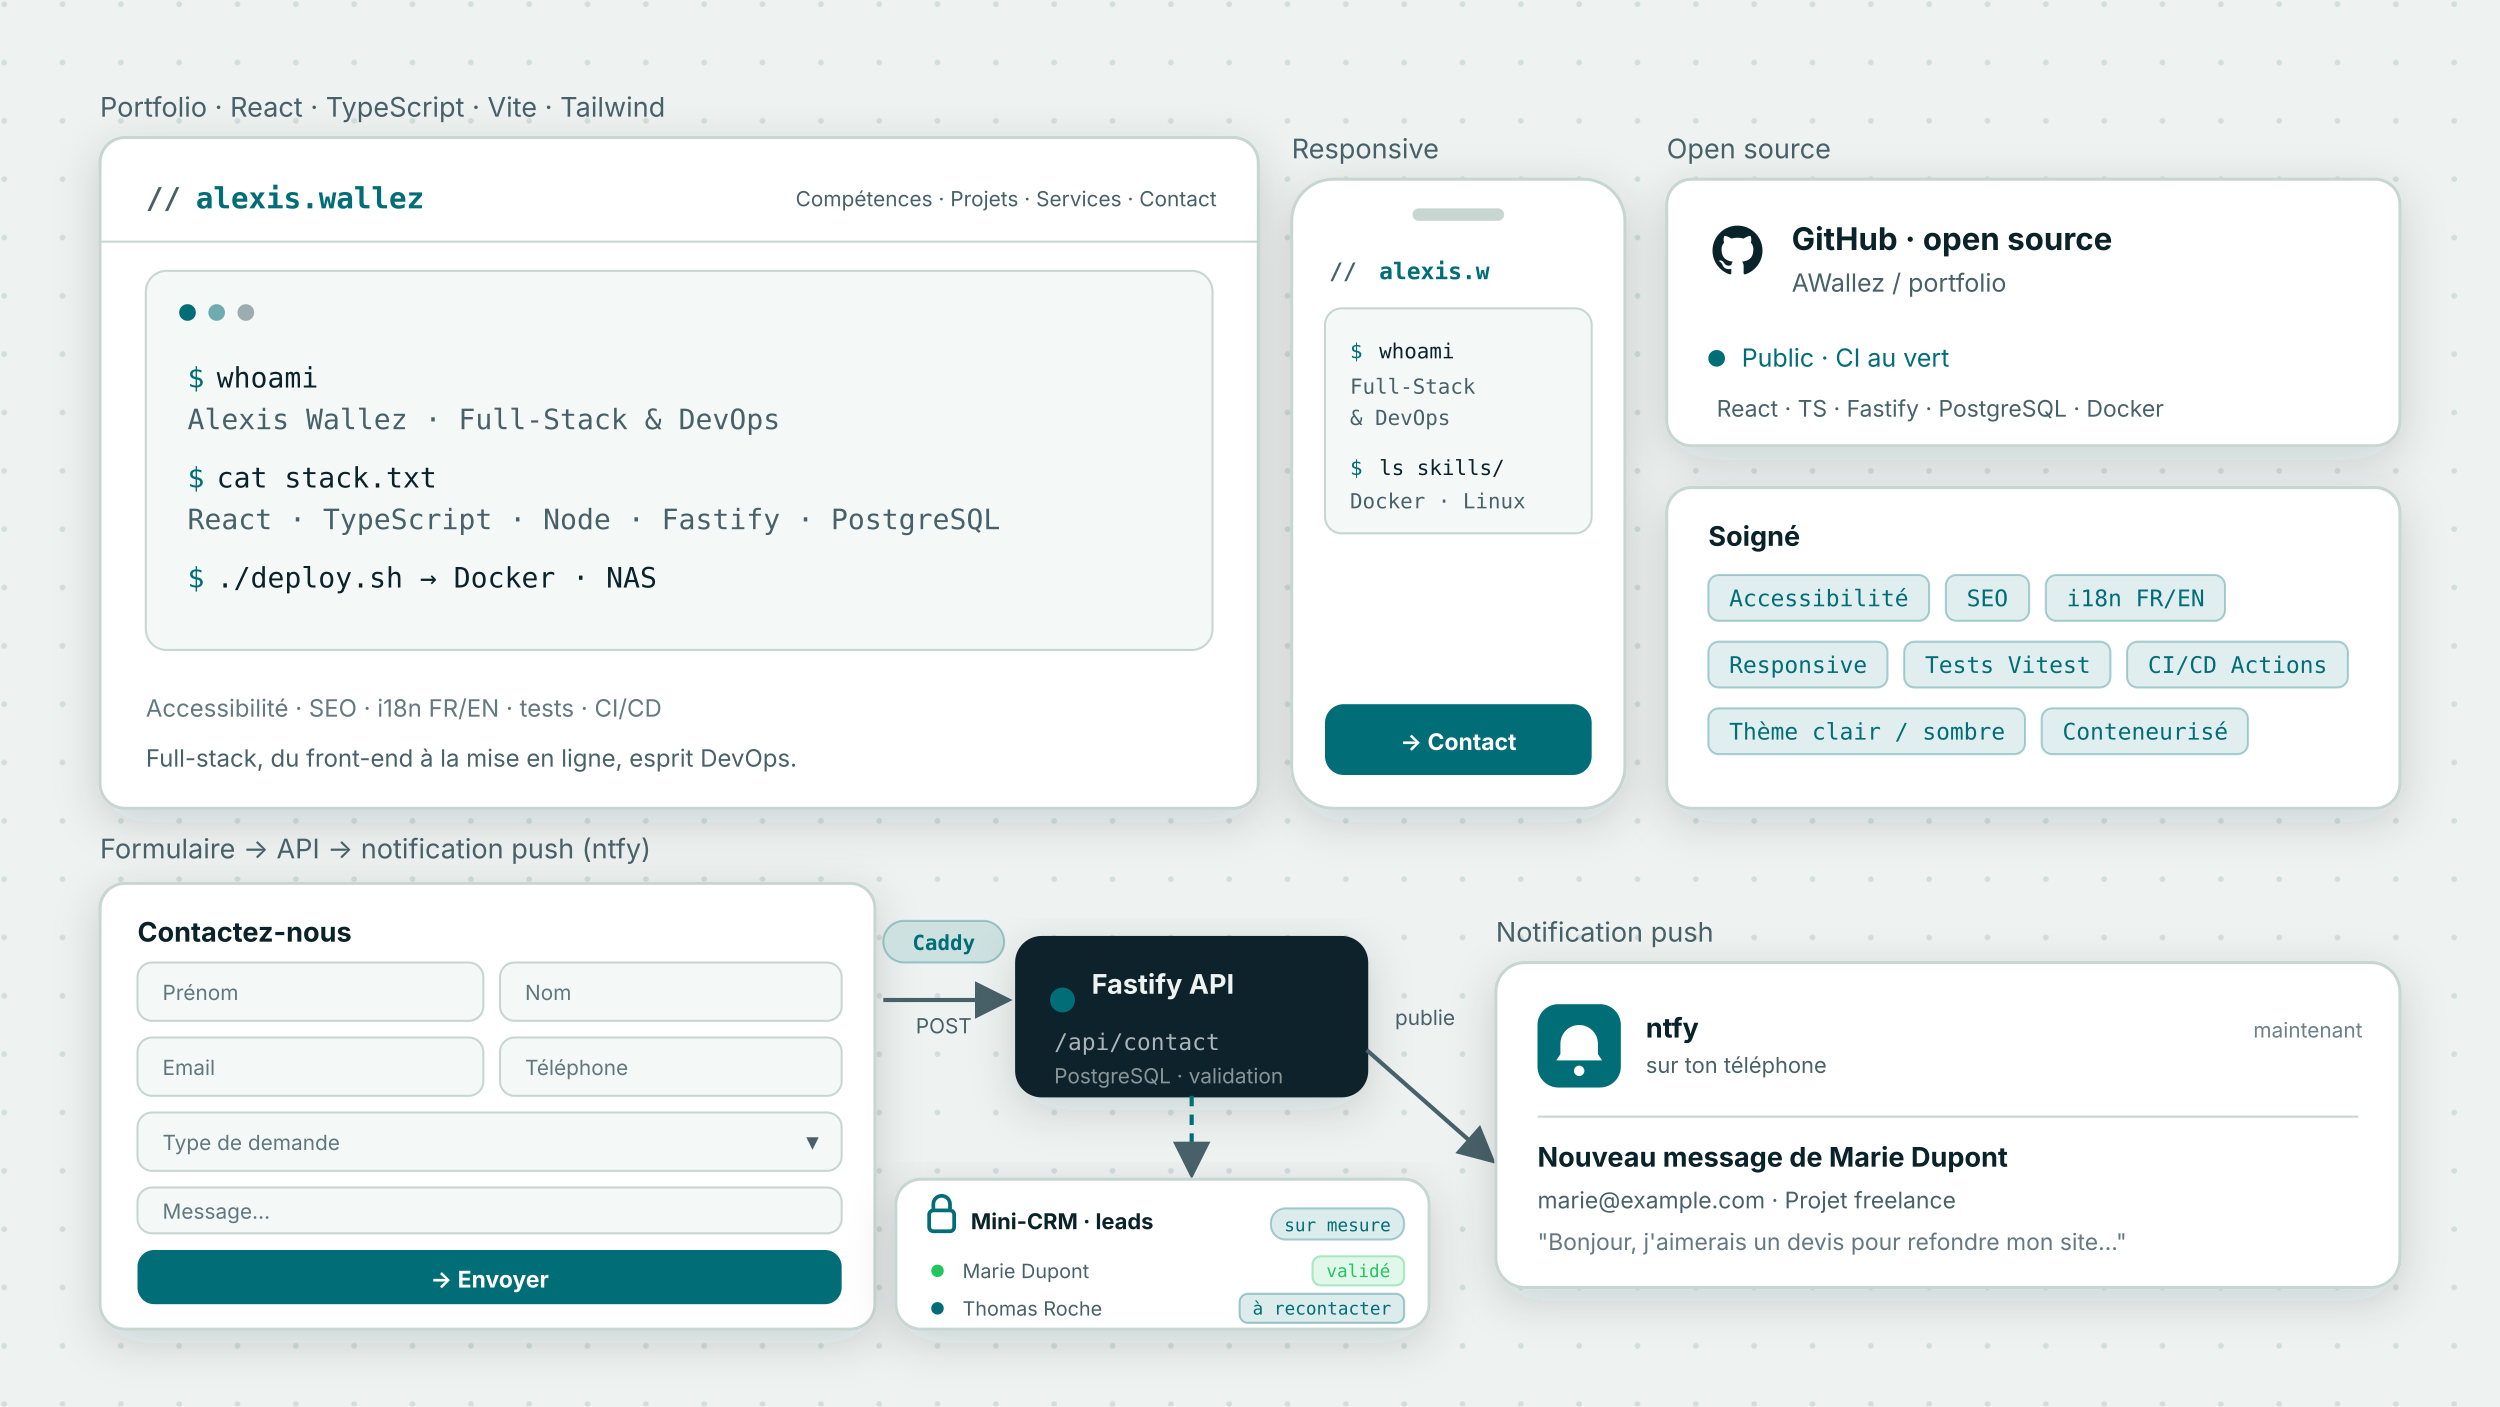
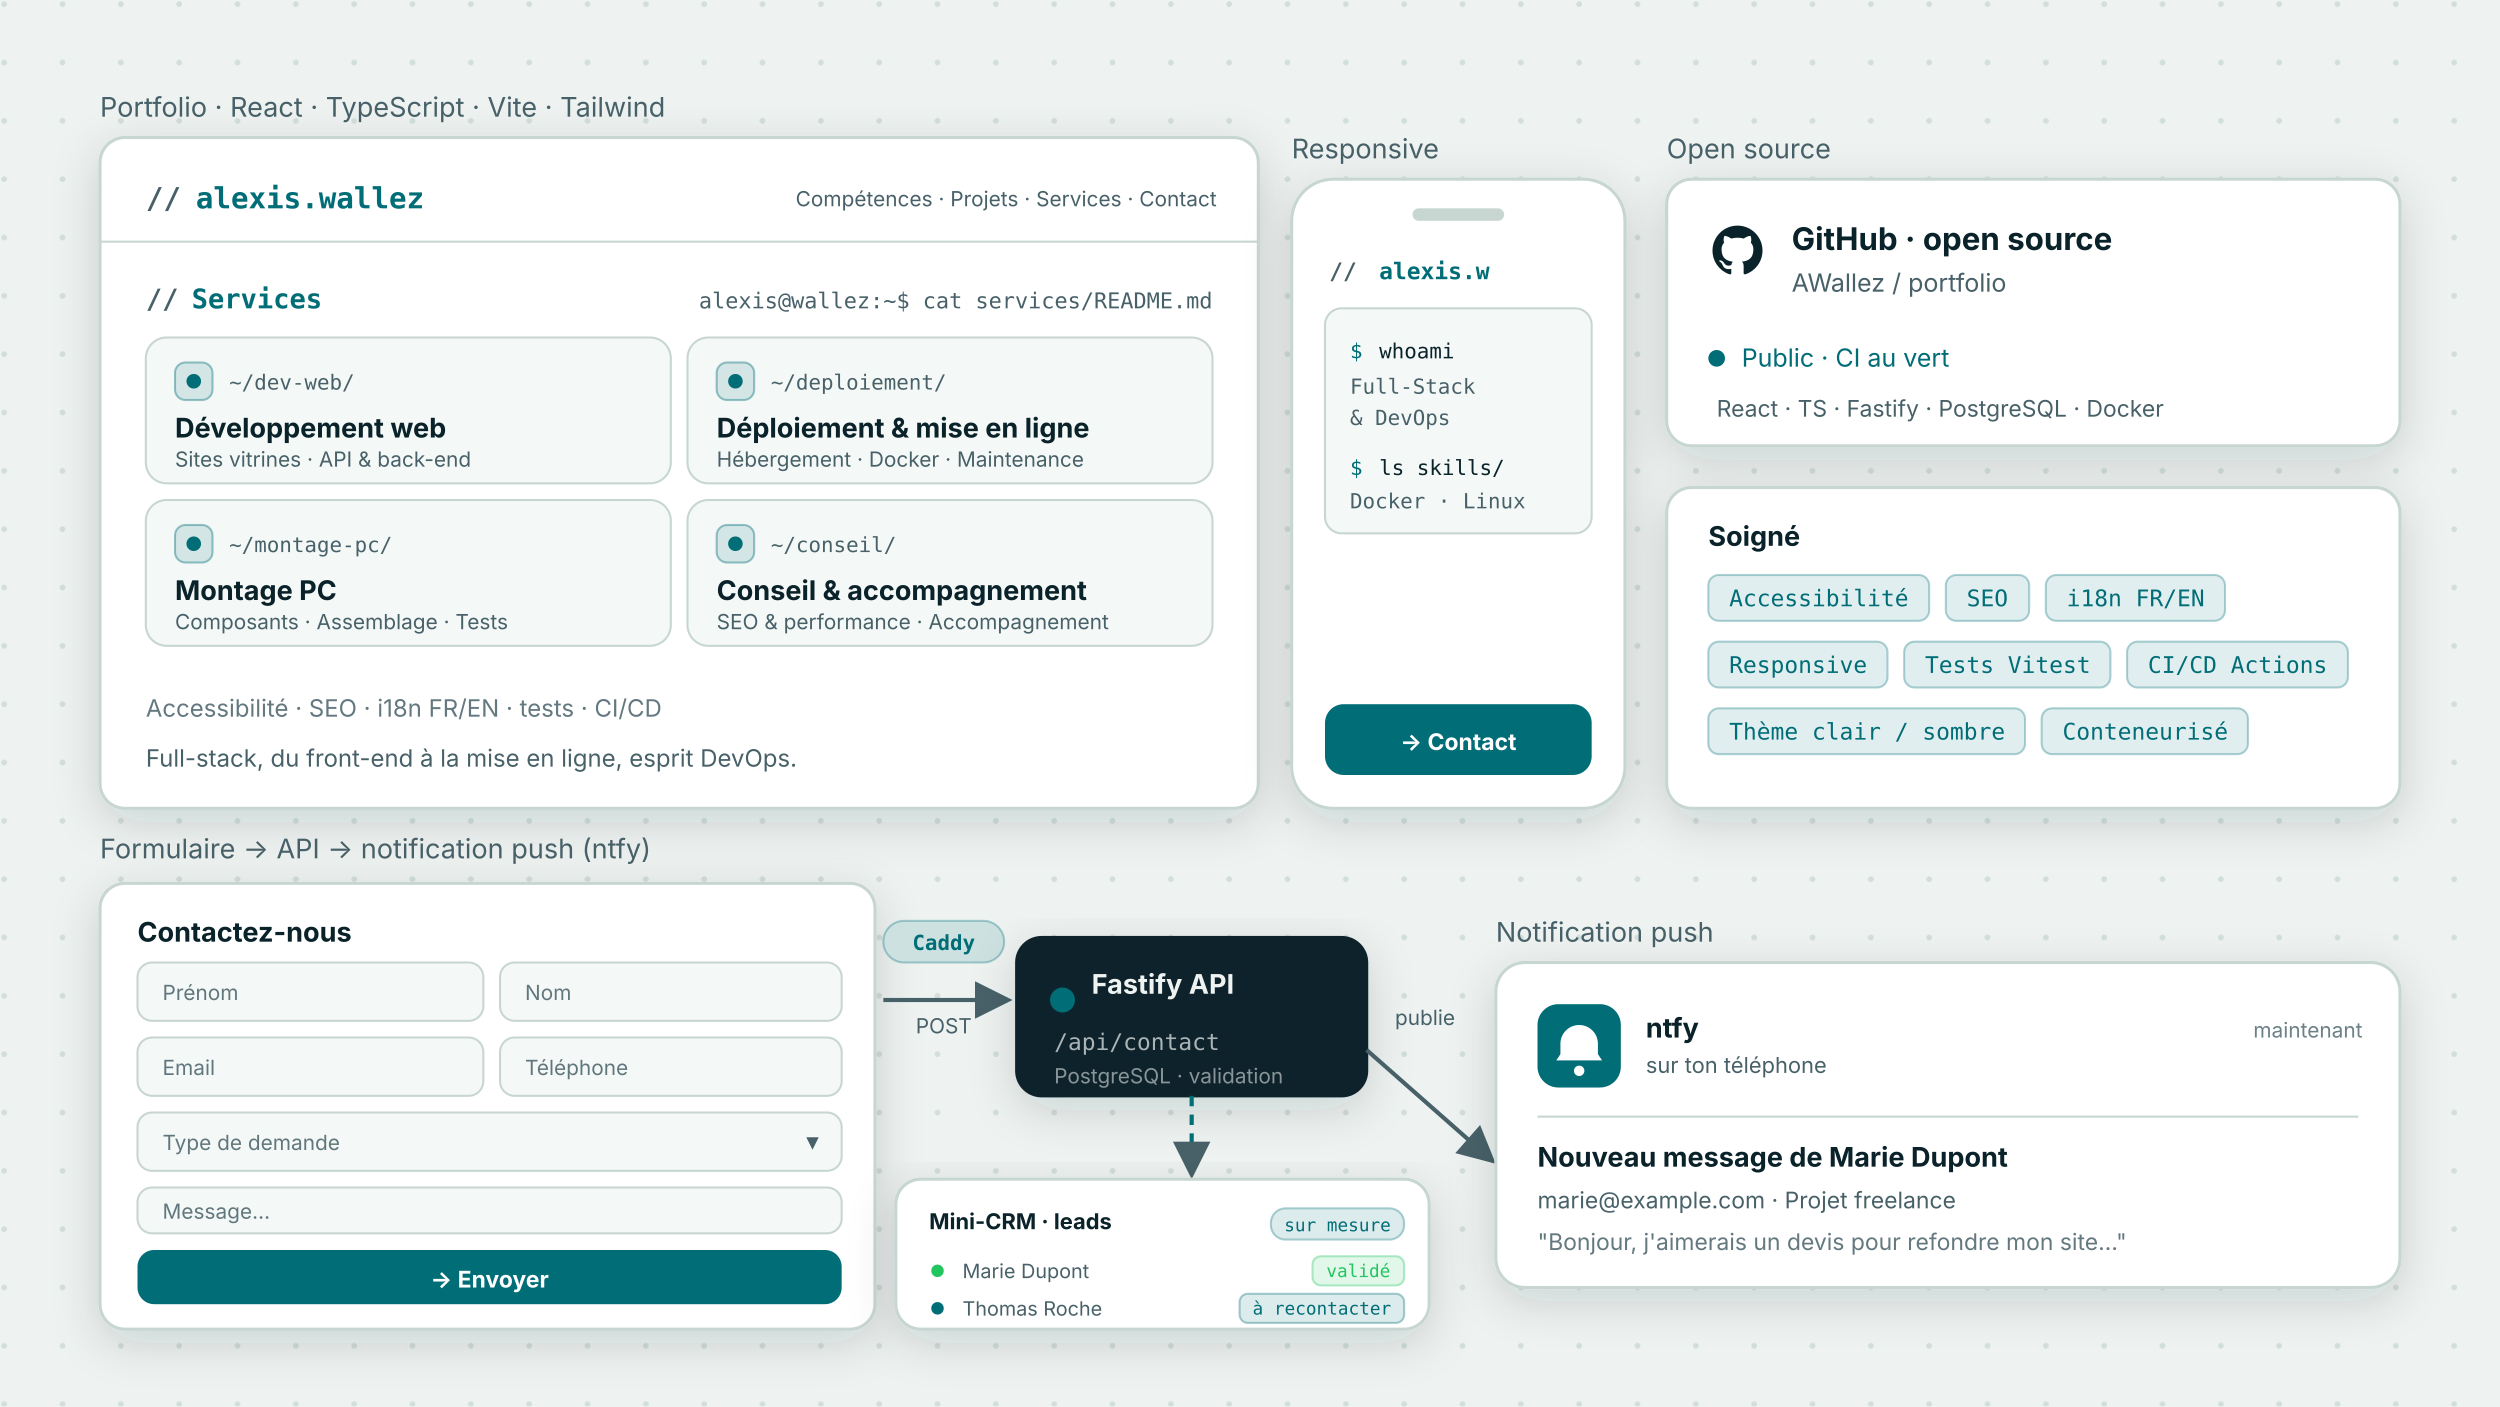
<svg xmlns="http://www.w3.org/2000/svg" width="1200" height="675" viewBox="0 0 1200 675" font-family="'Inter', system-ui, -apple-system, 'Segoe UI', Arial, sans-serif">
  <defs>
    <pattern id="portfolio-light-fr-dots" width="28" height="28" patternUnits="userSpaceOnUse">
      <circle cx="2" cy="2" r="1.4" fill="#c8d6d2" fill-opacity="0.7" />
    </pattern>
    <filter id="portfolio-light-fr-sh" x="-20%" y="-20%" width="140%" height="160%">
      <feDropShadow dx="0" dy="6" stdDeviation="11" flood-color="#0a2229" flood-opacity="0.16" />
    </filter>
    <marker id="portfolio-light-fr-arrow" markerWidth="9" markerHeight="9" refX="7" refY="4.5" orient="auto">
      <path d="M0 0 L9 4.5 L0 9 z" fill="#486169" />
    </marker>
  </defs>
  <rect width="1200" height="675" fill="#eef3f2" />
  <rect width="1200" height="675" fill="url(#portfolio-light-fr-dots)" />
  <text x="48" y="56" font-size="13" fill="#486169" font-weight="normal" font-family="'Inter', system-ui, -apple-system, 'Segoe UI', Arial, sans-serif">Portfolio · React · TypeScript · Vite · Tailwind</text>
  <g filter="url(#portfolio-light-fr-sh)">
    <rect x="48" y="66" width="556" height="322" rx="12" fill="#ffffff" stroke="#c8d6d2" stroke-width="1.5" />
  </g>
  <text x="70" y="100" font-size="14" fill="#486169" font-weight="bold" font-family="'JetBrains Mono', ui-monospace, SFMono-Regular, Menlo, Consolas, monospace">// </text>
  <text x="94" y="100" font-size="14" fill="#006d77" font-weight="bold" font-family="'JetBrains Mono', ui-monospace, SFMono-Regular, Menlo, Consolas, monospace">alexis.wallez</text>
  <text x="584" y="99" font-size="10" fill="#486169" font-weight="normal" font-family="'Inter', system-ui, -apple-system, 'Segoe UI', Arial, sans-serif" text-anchor="end">Compétences · Projets · Services · Contact</text>
  <line x1="48" y1="116" x2="604" y2="116" stroke="#c8d6d2" />
-   <rect x="70" y="130" width="512" height="182" rx="10" fill="#f4f8f7" stroke="#c8d6d2" />
-   <circle cx="90" cy="150" r="4" fill="#006d77" />
-   <circle cx="104" cy="150" r="4" fill="#006d77" fill-opacity="0.55" />
-   <circle cx="118" cy="150" r="4" fill="#486169" fill-opacity="0.5" />
-   <text x="90" y="186" font-size="13.5" fill="#006d77" font-weight="normal" font-family="'JetBrains Mono', ui-monospace, SFMono-Regular, Menlo, Consolas, monospace">$ </text>
-   <text x="104" y="186" font-size="13.5" fill="#0a2229" font-weight="normal" font-family="'JetBrains Mono', ui-monospace, SFMono-Regular, Menlo, Consolas, monospace">whoami</text>
-   <text x="90" y="206" font-size="13.5" fill="#486169" font-weight="normal" font-family="'JetBrains Mono', ui-monospace, SFMono-Regular, Menlo, Consolas, monospace">Alexis Wallez · Full-Stack &amp; DevOps</text>
-   <text x="90" y="234" font-size="13.5" fill="#006d77" font-weight="normal" font-family="'JetBrains Mono', ui-monospace, SFMono-Regular, Menlo, Consolas, monospace">$ </text>
-   <text x="104" y="234" font-size="13.5" fill="#0a2229" font-weight="normal" font-family="'JetBrains Mono', ui-monospace, SFMono-Regular, Menlo, Consolas, monospace">cat stack.txt</text>
-   <text x="90" y="254" font-size="13.5" fill="#486169" font-weight="normal" font-family="'JetBrains Mono', ui-monospace, SFMono-Regular, Menlo, Consolas, monospace">React · TypeScript · Node · Fastify · PostgreSQL</text>
-   <text x="90" y="282" font-size="13.5" fill="#006d77" font-weight="normal" font-family="'JetBrains Mono', ui-monospace, SFMono-Regular, Menlo, Consolas, monospace">$ </text>
-   <text x="104" y="282" font-size="13.5" fill="#0a2229" font-weight="normal" font-family="'JetBrains Mono', ui-monospace, SFMono-Regular, Menlo, Consolas, monospace">./deploy.sh → Docker · NAS</text>
+   <text x="70" y="148" font-size="13" fill="#486169" font-weight="bold" font-family="'JetBrains Mono', ui-monospace, SFMono-Regular, Menlo, Consolas, monospace">// </text>
+   <text x="92" y="148" font-size="13" fill="#006d77" font-weight="bold" font-family="'JetBrains Mono', ui-monospace, SFMono-Regular, Menlo, Consolas, monospace">Services</text>
+   <text x="582" y="148" font-size="10.5" fill="#486169" font-weight="normal" font-family="'JetBrains Mono', ui-monospace, SFMono-Regular, Menlo, Consolas, monospace" text-anchor="end">alexis@wallez:~$ cat services/README.md</text>
+   <rect x="70" y="162" width="252" height="70" rx="10" fill="#f4f8f7" stroke="#c8d6d2" />
+   <rect x="84" y="174" width="18" height="18" rx="5" fill="#006d77" fill-opacity="0.14" stroke="#006d77" stroke-opacity="0.4" />
+   <circle cx="93" cy="183" r="3.5" fill="#006d77" />
+   <text x="110" y="187" font-size="10" fill="#486169" font-weight="normal" font-family="'JetBrains Mono', ui-monospace, SFMono-Regular, Menlo, Consolas, monospace">~/dev-web/</text>
+   <text x="84" y="210" font-size="13" fill="#0a2229" font-weight="bold" font-family="'Inter', system-ui, -apple-system, 'Segoe UI', Arial, sans-serif">Développement web</text>
+   <text x="84" y="224" font-size="10" fill="#486169" font-weight="normal" font-family="'Inter', system-ui, -apple-system, 'Segoe UI', Arial, sans-serif">Sites vitrines · API &amp; back-end</text>
+   <rect x="330" y="162" width="252" height="70" rx="10" fill="#f4f8f7" stroke="#c8d6d2" />
+   <rect x="344" y="174" width="18" height="18" rx="5" fill="#006d77" fill-opacity="0.14" stroke="#006d77" stroke-opacity="0.4" />
+   <circle cx="353" cy="183" r="3.5" fill="#006d77" />
+   <text x="370" y="187" font-size="10" fill="#486169" font-weight="normal" font-family="'JetBrains Mono', ui-monospace, SFMono-Regular, Menlo, Consolas, monospace">~/deploiement/</text>
+   <text x="344" y="210" font-size="13" fill="#0a2229" font-weight="bold" font-family="'Inter', system-ui, -apple-system, 'Segoe UI', Arial, sans-serif">Déploiement &amp; mise en ligne</text>
+   <text x="344" y="224" font-size="10" fill="#486169" font-weight="normal" font-family="'Inter', system-ui, -apple-system, 'Segoe UI', Arial, sans-serif">Hébergement · Docker · Maintenance</text>
+   <rect x="70" y="240" width="252" height="70" rx="10" fill="#f4f8f7" stroke="#c8d6d2" />
+   <rect x="84" y="252" width="18" height="18" rx="5" fill="#006d77" fill-opacity="0.14" stroke="#006d77" stroke-opacity="0.4" />
+   <circle cx="93" cy="261" r="3.5" fill="#006d77" />
+   <text x="110" y="265" font-size="10" fill="#486169" font-weight="normal" font-family="'JetBrains Mono', ui-monospace, SFMono-Regular, Menlo, Consolas, monospace">~/montage-pc/</text>
+   <text x="84" y="288" font-size="13" fill="#0a2229" font-weight="bold" font-family="'Inter', system-ui, -apple-system, 'Segoe UI', Arial, sans-serif">Montage PC</text>
+   <text x="84" y="302" font-size="10" fill="#486169" font-weight="normal" font-family="'Inter', system-ui, -apple-system, 'Segoe UI', Arial, sans-serif">Composants · Assemblage · Tests</text>
+   <rect x="330" y="240" width="252" height="70" rx="10" fill="#f4f8f7" stroke="#c8d6d2" />
+   <rect x="344" y="252" width="18" height="18" rx="5" fill="#006d77" fill-opacity="0.14" stroke="#006d77" stroke-opacity="0.4" />
+   <circle cx="353" cy="261" r="3.5" fill="#006d77" />
+   <text x="370" y="265" font-size="10" fill="#486169" font-weight="normal" font-family="'JetBrains Mono', ui-monospace, SFMono-Regular, Menlo, Consolas, monospace">~/conseil/</text>
+   <text x="344" y="288" font-size="13" fill="#0a2229" font-weight="bold" font-family="'Inter', system-ui, -apple-system, 'Segoe UI', Arial, sans-serif">Conseil &amp; accompagnement</text>
+   <text x="344" y="302" font-size="10" fill="#486169" font-weight="normal" font-family="'Inter', system-ui, -apple-system, 'Segoe UI', Arial, sans-serif">SEO &amp; performance · Accompagnement</text>
  <text x="70" y="344" font-size="11.5" fill="#486169" fill-opacity="0.85" font-weight="normal" font-family="'Inter', system-ui, -apple-system, 'Segoe UI', Arial, sans-serif">Accessibilité · SEO · i18n FR/EN · tests · CI/CD</text>
  <text x="70" y="368" font-size="11.5" fill="#486169" font-weight="normal" font-family="'Inter', system-ui, -apple-system, 'Segoe UI', Arial, sans-serif">Full-stack, du front-end à la mise en ligne, esprit DevOps.</text>
  <text x="620" y="76" font-size="13" fill="#486169" font-weight="normal" font-family="'Inter', system-ui, -apple-system, 'Segoe UI', Arial, sans-serif">Responsive</text>
  <g filter="url(#portfolio-light-fr-sh)">
    <rect x="620" y="86" width="160" height="302" rx="20" fill="#ffffff" stroke="#c8d6d2" stroke-width="1.5" />
  </g>
  <rect x="678" y="100" width="44" height="6" rx="3" fill="#c8d6d2" />
  <text x="638" y="134" font-size="11" fill="#486169" font-weight="bold" font-family="'JetBrains Mono', ui-monospace, SFMono-Regular, Menlo, Consolas, monospace">// </text>
  <text x="662" y="134" font-size="11" fill="#006d77" font-weight="bold" font-family="'JetBrains Mono', ui-monospace, SFMono-Regular, Menlo, Consolas, monospace">alexis.w</text>
  <rect x="636" y="148" width="128" height="108" rx="8" fill="#f4f8f7" stroke="#c8d6d2" />
  <text x="648" y="172" font-size="10" fill="#006d77" font-weight="normal" font-family="'JetBrains Mono', ui-monospace, SFMono-Regular, Menlo, Consolas, monospace">$ </text>
  <text x="662" y="172" font-size="10" fill="#0a2229" font-weight="normal" font-family="'JetBrains Mono', ui-monospace, SFMono-Regular, Menlo, Consolas, monospace">whoami</text>
  <text x="648" y="189" font-size="10" fill="#486169" font-weight="normal" font-family="'JetBrains Mono', ui-monospace, SFMono-Regular, Menlo, Consolas, monospace">Full-Stack</text>
  <text x="648" y="204" font-size="10" fill="#486169" font-weight="normal" font-family="'JetBrains Mono', ui-monospace, SFMono-Regular, Menlo, Consolas, monospace">&amp; DevOps</text>
  <text x="648" y="228" font-size="10" fill="#006d77" font-weight="normal" font-family="'JetBrains Mono', ui-monospace, SFMono-Regular, Menlo, Consolas, monospace">$ </text>
  <text x="662" y="228" font-size="10" fill="#0a2229" font-weight="normal" font-family="'JetBrains Mono', ui-monospace, SFMono-Regular, Menlo, Consolas, monospace">ls skills/</text>
  <text x="648" y="244" font-size="10" fill="#486169" font-weight="normal" font-family="'JetBrains Mono', ui-monospace, SFMono-Regular, Menlo, Consolas, monospace">Docker · Linux</text>
  <rect x="636" y="338" width="128" height="34" rx="9" fill="#006d77" />
  <text x="700" y="360" font-size="11" fill="#ffffff" font-weight="bold" font-family="'Inter', system-ui, -apple-system, 'Segoe UI', Arial, sans-serif" text-anchor="middle">→ Contact</text>
  <text x="800" y="76" font-size="13" fill="#486169" font-weight="normal" font-family="'Inter', system-ui, -apple-system, 'Segoe UI', Arial, sans-serif">Open source</text>
  <g filter="url(#portfolio-light-fr-sh)">
    <rect x="800" y="86" width="352" height="128" rx="12" fill="#ffffff" stroke="#c8d6d2" stroke-width="1.5" />
  </g>
  <path transform="translate(822 108)" d="M12 .297c-6.63 0-12 5.373-12 12 0 5.303 3.438 9.8 8.205 11.385.6.113.82-.258.82-.577 0-.285-.01-1.04-.015-2.04-3.338.724-4.042-1.61-4.042-1.61C4.422 18.07 3.633 17.7 3.633 17.7c-1.087-.744.084-.729.084-.729 1.205.084 1.838 1.236 1.838 1.236 1.07 1.835 2.809 1.305 3.495.998.108-.776.417-1.305.76-1.605-2.665-.3-5.466-1.332-5.466-5.93 0-1.31.465-2.38 1.235-3.22-.135-.303-.54-1.523.105-3.176 0 0 1.005-.322 3.3 1.23.96-.267 1.98-.399 3-.405 1.02.006 2.04.138 3 .405 2.28-1.552 3.285-1.23 3.285-1.23.645 1.653.24 2.873.12 3.176.765.84 1.23 1.91 1.23 3.22 0 4.61-2.805 5.625-5.475 5.92.42.36.81 1.096.81 2.22 0 1.606-.015 2.896-.015 3.286 0 .315.21.69.825.57C20.565 22.092 24 17.592 24 12.297c0-6.627-5.373-12-12-12" fill="#0a2229" />
  <text x="860" y="120" font-size="15" fill="#0a2229" font-weight="bold" font-family="'Inter', system-ui, -apple-system, 'Segoe UI', Arial, sans-serif">GitHub · open source</text>
  <text x="860" y="140" font-size="12" fill="#486169" font-weight="normal" font-family="'Inter', system-ui, -apple-system, 'Segoe UI', Arial, sans-serif">AWallez / portfolio</text>
  <circle cx="824" cy="172" r="4" fill="#006d77" />
  <text x="836" y="176" font-size="12" fill="#006d77" font-weight="normal" font-family="'Inter', system-ui, -apple-system, 'Segoe UI', Arial, sans-serif">Public · CI au vert</text>
  <text x="824" y="200" font-size="11" fill="#486169" font-weight="normal" font-family="'Inter', system-ui, -apple-system, 'Segoe UI', Arial, sans-serif">React · TS · Fastify · PostgreSQL · Docker</text>
  <g filter="url(#portfolio-light-fr-sh)">
    <rect x="800" y="234" width="352" height="154" rx="12" fill="#ffffff" stroke="#c8d6d2" stroke-width="1.5" />
  </g>
  <text x="820" y="262" font-size="13" fill="#0a2229" font-weight="bold" font-family="'Inter', system-ui, -apple-system, 'Segoe UI', Arial, sans-serif">Soigné</text>
  <rect x="820" y="276" width="106" height="22" rx="5" fill="#006d77" fill-opacity="0.12" stroke="#006d77" stroke-opacity="0.32" />
  <text x="830" y="291" font-size="11" fill="#006d77" font-weight="normal" font-family="'JetBrains Mono', ui-monospace, SFMono-Regular, Menlo, Consolas, monospace">Accessibilité</text>
  <rect x="934" y="276" width="40" height="22" rx="5" fill="#006d77" fill-opacity="0.12" stroke="#006d77" stroke-opacity="0.32" />
  <text x="944" y="291" font-size="11" fill="#006d77" font-weight="normal" font-family="'JetBrains Mono', ui-monospace, SFMono-Regular, Menlo, Consolas, monospace">SEO</text>
  <rect x="982" y="276" width="86" height="22" rx="5" fill="#006d77" fill-opacity="0.12" stroke="#006d77" stroke-opacity="0.32" />
  <text x="992" y="291" font-size="11" fill="#006d77" font-weight="normal" font-family="'JetBrains Mono', ui-monospace, SFMono-Regular, Menlo, Consolas, monospace">i18n FR/EN</text>
  <rect x="820" y="308" width="86" height="22" rx="5" fill="#006d77" fill-opacity="0.12" stroke="#006d77" stroke-opacity="0.32" />
  <text x="830" y="323" font-size="11" fill="#006d77" font-weight="normal" font-family="'JetBrains Mono', ui-monospace, SFMono-Regular, Menlo, Consolas, monospace">Responsive</text>
  <rect x="914" y="308" width="99" height="22" rx="5" fill="#006d77" fill-opacity="0.12" stroke="#006d77" stroke-opacity="0.32" />
  <text x="924" y="323" font-size="11" fill="#006d77" font-weight="normal" font-family="'JetBrains Mono', ui-monospace, SFMono-Regular, Menlo, Consolas, monospace">Tests Vitest</text>
  <rect x="1021" y="308" width="106" height="22" rx="5" fill="#006d77" fill-opacity="0.12" stroke="#006d77" stroke-opacity="0.32" />
  <text x="1031" y="323" font-size="11" fill="#006d77" font-weight="normal" font-family="'JetBrains Mono', ui-monospace, SFMono-Regular, Menlo, Consolas, monospace">CI/CD Actions</text>
  <rect x="820" y="340" width="152" height="22" rx="5" fill="#006d77" fill-opacity="0.12" stroke="#006d77" stroke-opacity="0.32" />
  <text x="830" y="355" font-size="11" fill="#006d77" font-weight="normal" font-family="'JetBrains Mono', ui-monospace, SFMono-Regular, Menlo, Consolas, monospace">Thème clair / sombre</text>
  <rect x="980" y="340" width="99" height="22" rx="5" fill="#006d77" fill-opacity="0.12" stroke="#006d77" stroke-opacity="0.32" />
  <text x="990" y="355" font-size="11" fill="#006d77" font-weight="normal" font-family="'JetBrains Mono', ui-monospace, SFMono-Regular, Menlo, Consolas, monospace">Conteneurisé</text>
  <text x="48" y="412" font-size="13" fill="#486169" font-weight="normal" font-family="'Inter', system-ui, -apple-system, 'Segoe UI', Arial, sans-serif">Formulaire → API → notification push (ntfy)</text>
  <g filter="url(#portfolio-light-fr-sh)">
    <rect x="48" y="424" width="372" height="214" rx="12" fill="#ffffff" stroke="#c8d6d2" stroke-width="1.5" />
  </g>
  <text x="66" y="452" font-size="13" fill="#0a2229" font-weight="bold" font-family="'Inter', system-ui, -apple-system, 'Segoe UI', Arial, sans-serif">Contactez-nous</text>
  <rect x="66" y="462" width="166" height="28" rx="7" fill="#f4f8f7" stroke="#c8d6d2" />
  <text x="78" y="480" font-size="10" fill="#486169" fill-opacity="0.85" font-weight="normal" font-family="'Inter', system-ui, -apple-system, 'Segoe UI', Arial, sans-serif">Prénom</text>
  <rect x="240" y="462" width="164" height="28" rx="7" fill="#f4f8f7" stroke="#c8d6d2" />
  <text x="252" y="480" font-size="10" fill="#486169" fill-opacity="0.85" font-weight="normal" font-family="'Inter', system-ui, -apple-system, 'Segoe UI', Arial, sans-serif">Nom</text>
  <rect x="66" y="498" width="166" height="28" rx="7" fill="#f4f8f7" stroke="#c8d6d2" />
  <text x="78" y="516" font-size="10" fill="#486169" fill-opacity="0.85" font-weight="normal" font-family="'Inter', system-ui, -apple-system, 'Segoe UI', Arial, sans-serif">Email</text>
  <rect x="240" y="498" width="164" height="28" rx="7" fill="#f4f8f7" stroke="#c8d6d2" />
  <text x="252" y="516" font-size="10" fill="#486169" fill-opacity="0.85" font-weight="normal" font-family="'Inter', system-ui, -apple-system, 'Segoe UI', Arial, sans-serif">Téléphone</text>
  <rect x="66" y="534" width="338" height="28" rx="7" fill="#f4f8f7" stroke="#c8d6d2" />
  <text x="78" y="552" font-size="10" fill="#486169" fill-opacity="0.85" font-weight="normal" font-family="'Inter', system-ui, -apple-system, 'Segoe UI', Arial, sans-serif">Type de demande</text>
  <text x="390" y="552" font-size="12" fill="#486169" font-weight="normal" font-family="'Inter', system-ui, -apple-system, 'Segoe UI', Arial, sans-serif" text-anchor="middle">▾</text>
  <rect x="66" y="570" width="338" height="22" rx="7" fill="#f4f8f7" stroke="#c8d6d2" />
  <text x="78" y="585" font-size="10" fill="#486169" fill-opacity="0.85" font-weight="normal" font-family="'Inter', system-ui, -apple-system, 'Segoe UI', Arial, sans-serif">Message…</text>
  <rect x="66" y="600" width="338" height="26" rx="8" fill="#006d77" />
  <text x="235" y="618" font-size="11" fill="#ffffff" font-weight="bold" font-family="'Inter', system-ui, -apple-system, 'Segoe UI', Arial, sans-serif" text-anchor="middle">→ Envoyer</text>
  <line x1="424" y1="480" x2="482" y2="480" stroke="#486169" stroke-width="2" marker-end="url(#portfolio-light-fr-arrow)" />
  <rect x="424" y="442" width="58" height="20" rx="10" fill="#eef3f2" />
  <rect x="424" y="442" width="58" height="20" rx="10" fill="#006d77" fill-opacity="0.14" stroke="#006d77" stroke-opacity="0.32" />
  <text x="453" y="456" font-size="10" fill="#006d77" font-weight="bold" font-family="'JetBrains Mono', ui-monospace, SFMono-Regular, Menlo, Consolas, monospace" text-anchor="middle">Caddy</text>
  <text x="453" y="496" font-size="10" fill="#486169" font-weight="normal" font-family="'Inter', system-ui, -apple-system, 'Segoe UI', Arial, sans-serif" text-anchor="middle">POST</text>
  <g filter="url(#portfolio-light-fr-sh)">
    <rect x="488" y="450" width="168" height="76" rx="12" fill="#0a2229" stroke="#0a2229" stroke-width="1.5" />
  </g>
  <circle cx="510" cy="480" r="6" fill="#006d77" />
  <text x="524" y="477" font-size="13" fill="#eef3f2" font-weight="bold" font-family="'Inter', system-ui, -apple-system, 'Segoe UI', Arial, sans-serif">Fastify API</text>
  <text x="506" y="504" font-size="11" fill="#eef3f2" fill-opacity="0.7" font-weight="normal" font-family="'JetBrains Mono', ui-monospace, SFMono-Regular, Menlo, Consolas, monospace">/api/contact</text>
  <text x="506" y="520" font-size="10" fill="#eef3f2" fill-opacity="0.55" font-weight="normal" font-family="'Inter', system-ui, -apple-system, 'Segoe UI', Arial, sans-serif">PostgreSQL · validation</text>
  <line x1="656" y1="504" x2="715" y2="556" stroke="#486169" stroke-width="2" marker-end="url(#portfolio-light-fr-arrow)" />
  <text x="684" y="492" font-size="10" fill="#486169" font-weight="normal" font-family="'Inter', system-ui, -apple-system, 'Segoe UI', Arial, sans-serif" text-anchor="middle">publie</text>
  <text x="718" y="452" font-size="13" fill="#486169" font-weight="normal" font-family="'Inter', system-ui, -apple-system, 'Segoe UI', Arial, sans-serif">Notification push</text>
  <g filter="url(#portfolio-light-fr-sh)">
    <rect x="718" y="462" width="434" height="156" rx="14" fill="#ffffff" stroke="#c8d6d2" stroke-width="1.5" />
  </g>
  <rect x="738" y="482" width="40" height="40" rx="10" fill="#006d77" />
  <path d="M758 492 a9 9 0 0 1 9 9 v5 l2 3 h-22 l2 -3 v-5 a9 9 0 0 1 9 -9 z" fill="#ffffff" />
  <circle cx="758" cy="514" r="2.5" fill="#ffffff" />
  <text x="790" y="498" font-size="13" fill="#0a2229" font-weight="bold" font-family="'Inter', system-ui, -apple-system, 'Segoe UI', Arial, sans-serif">ntfy</text>
  <text x="790" y="515" font-size="10.5" fill="#486169" font-weight="normal" font-family="'Inter', system-ui, -apple-system, 'Segoe UI', Arial, sans-serif">sur ton téléphone</text>
  <text x="1134" y="498" font-size="10" fill="#486169" fill-opacity="0.8" font-weight="normal" font-family="'Inter', system-ui, -apple-system, 'Segoe UI', Arial, sans-serif" text-anchor="end">maintenant</text>
  <line x1="738" y1="536" x2="1132" y2="536" stroke="#c8d6d2" />
  <text x="738" y="560" font-size="13" fill="#0a2229" font-weight="bold" font-family="'Inter', system-ui, -apple-system, 'Segoe UI', Arial, sans-serif">Nouveau message de Marie Dupont</text>
  <text x="738" y="580" font-size="11" fill="#486169" font-weight="normal" font-family="'Inter', system-ui, -apple-system, 'Segoe UI', Arial, sans-serif">marie@example.com · Projet freelance</text>
  <text x="738" y="600" font-size="11" fill="#486169" fill-opacity="0.85" font-weight="normal" font-family="'Inter', system-ui, -apple-system, 'Segoe UI', Arial, sans-serif">"Bonjour, j'aimerais un devis pour refondre mon site…"</text>
  <path d="M572 526 L572 562" stroke="#006d77" stroke-width="2" stroke-dasharray="5 4" fill="none" marker-end="url(#portfolio-light-fr-arrow)" />
  <g filter="url(#portfolio-light-fr-sh)">
    <rect x="430" y="566" width="256" height="72" rx="12" fill="#ffffff" stroke="#c8d6d2" stroke-width="1.5" />
  </g>
-   <g stroke="#006d77" stroke-width="1.8" fill="none">
-     <rect x="446" y="581" width="12" height="10" rx="2" />
-     <path d="M448 581 v-3 a4 4 0 0 1 8 0 v3" />
-   </g>
-   <text x="466" y="590" font-size="10.5" fill="#0a2229" font-weight="bold" font-family="'Inter', system-ui, -apple-system, 'Segoe UI', Arial, sans-serif">Mini-CRM · leads</text>
+   <text x="446" y="590" font-size="10.5" fill="#0a2229" font-weight="bold" font-family="'Inter', system-ui, -apple-system, 'Segoe UI', Arial, sans-serif">Mini-CRM · leads</text>
  <rect x="610" y="580" width="64" height="15" rx="7" fill="#006d77" fill-opacity="0.14" stroke="#006d77" stroke-opacity="0.32" />
  <text x="642" y="591" font-size="8.5" fill="#006d77" font-weight="normal" font-family="'JetBrains Mono', ui-monospace, SFMono-Regular, Menlo, Consolas, monospace" text-anchor="middle">sur mesure</text>
  <circle cx="450" cy="610" r="3" fill="#22c55e" />
  <text x="462" y="613.5" font-size="9.5" fill="#486169" font-weight="normal" font-family="'Inter', system-ui, -apple-system, 'Segoe UI', Arial, sans-serif">Marie Dupont</text>
  <rect x="630" y="603" width="44" height="14" rx="4" fill="#22c55e" fill-opacity="0.14" stroke="#22c55e" stroke-opacity="0.35" />
  <text x="652" y="613" font-size="8.5" fill="#22c55e" font-weight="normal" font-family="'JetBrains Mono', ui-monospace, SFMono-Regular, Menlo, Consolas, monospace" text-anchor="middle">validé</text>
  <circle cx="450" cy="628" r="3" fill="#006d77" />
  <text x="462" y="631.5" font-size="9.5" fill="#486169" font-weight="normal" font-family="'Inter', system-ui, -apple-system, 'Segoe UI', Arial, sans-serif">Thomas Roche</text>
  <rect x="595" y="621" width="79" height="14" rx="4" fill="#006d77" fill-opacity="0.14" stroke="#006d77" stroke-opacity="0.35" />
  <text x="634.5" y="631" font-size="8.5" fill="#006d77" font-weight="normal" font-family="'JetBrains Mono', ui-monospace, SFMono-Regular, Menlo, Consolas, monospace" text-anchor="middle">à recontacter</text>
</svg>
